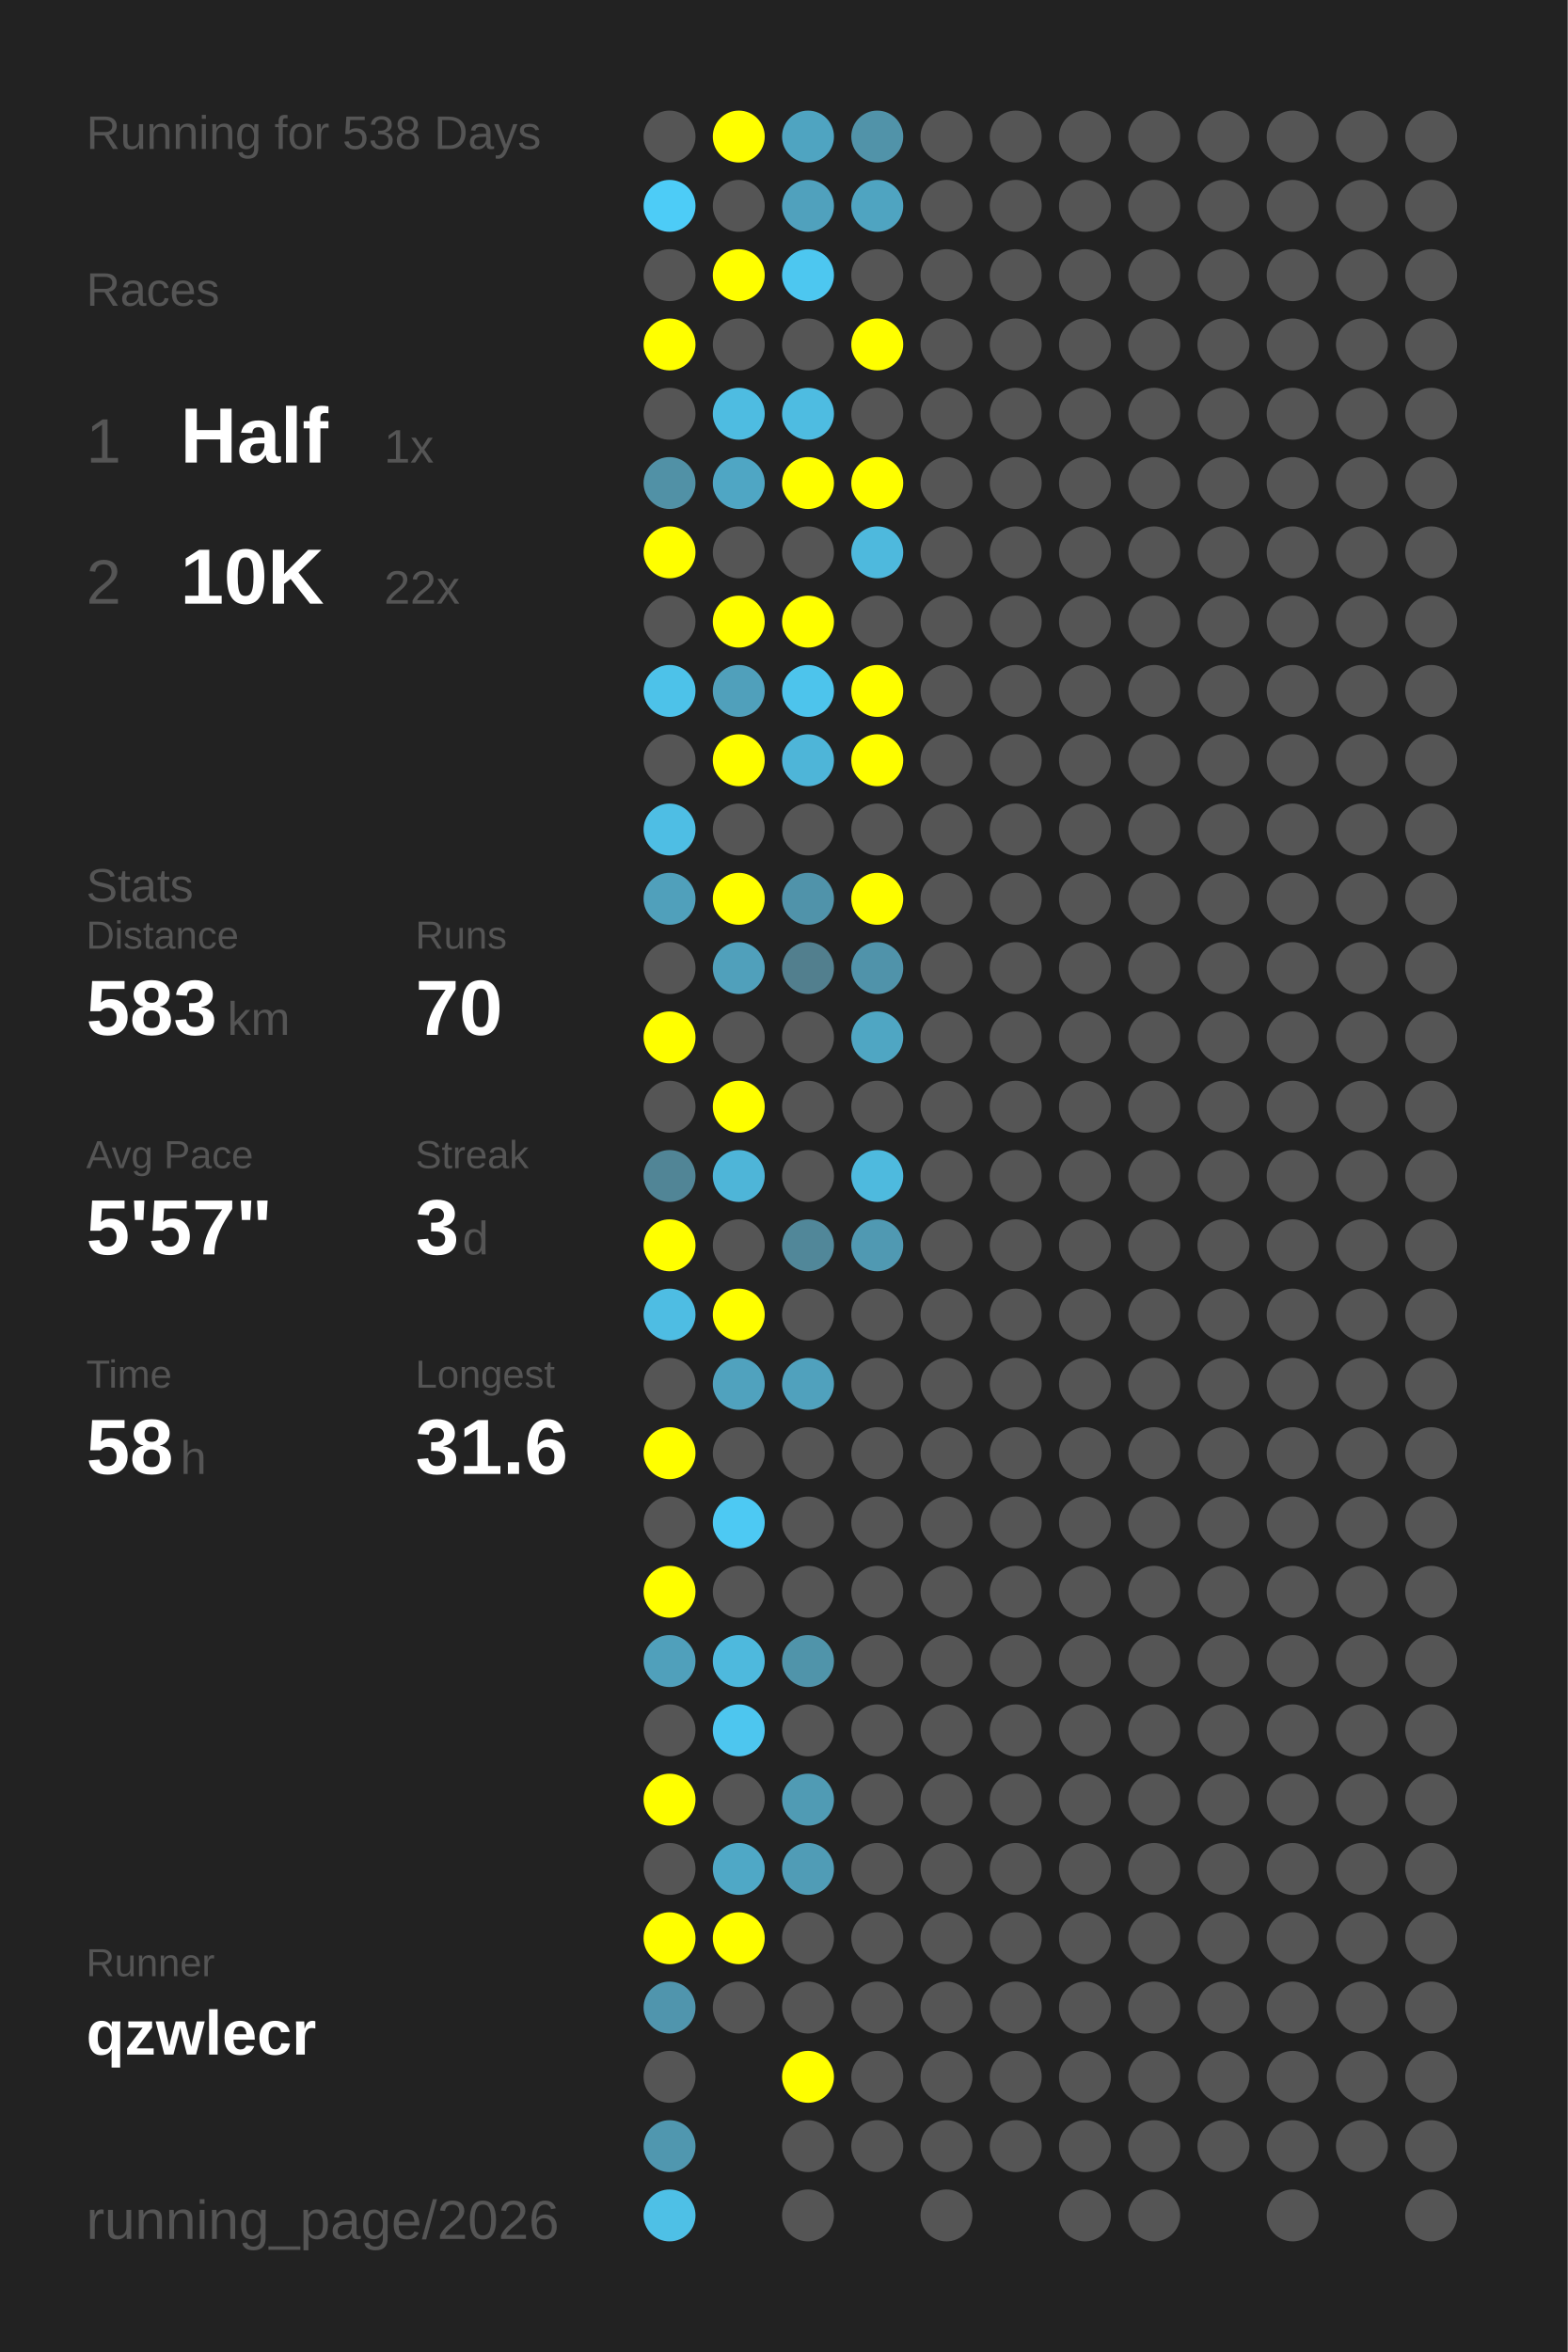
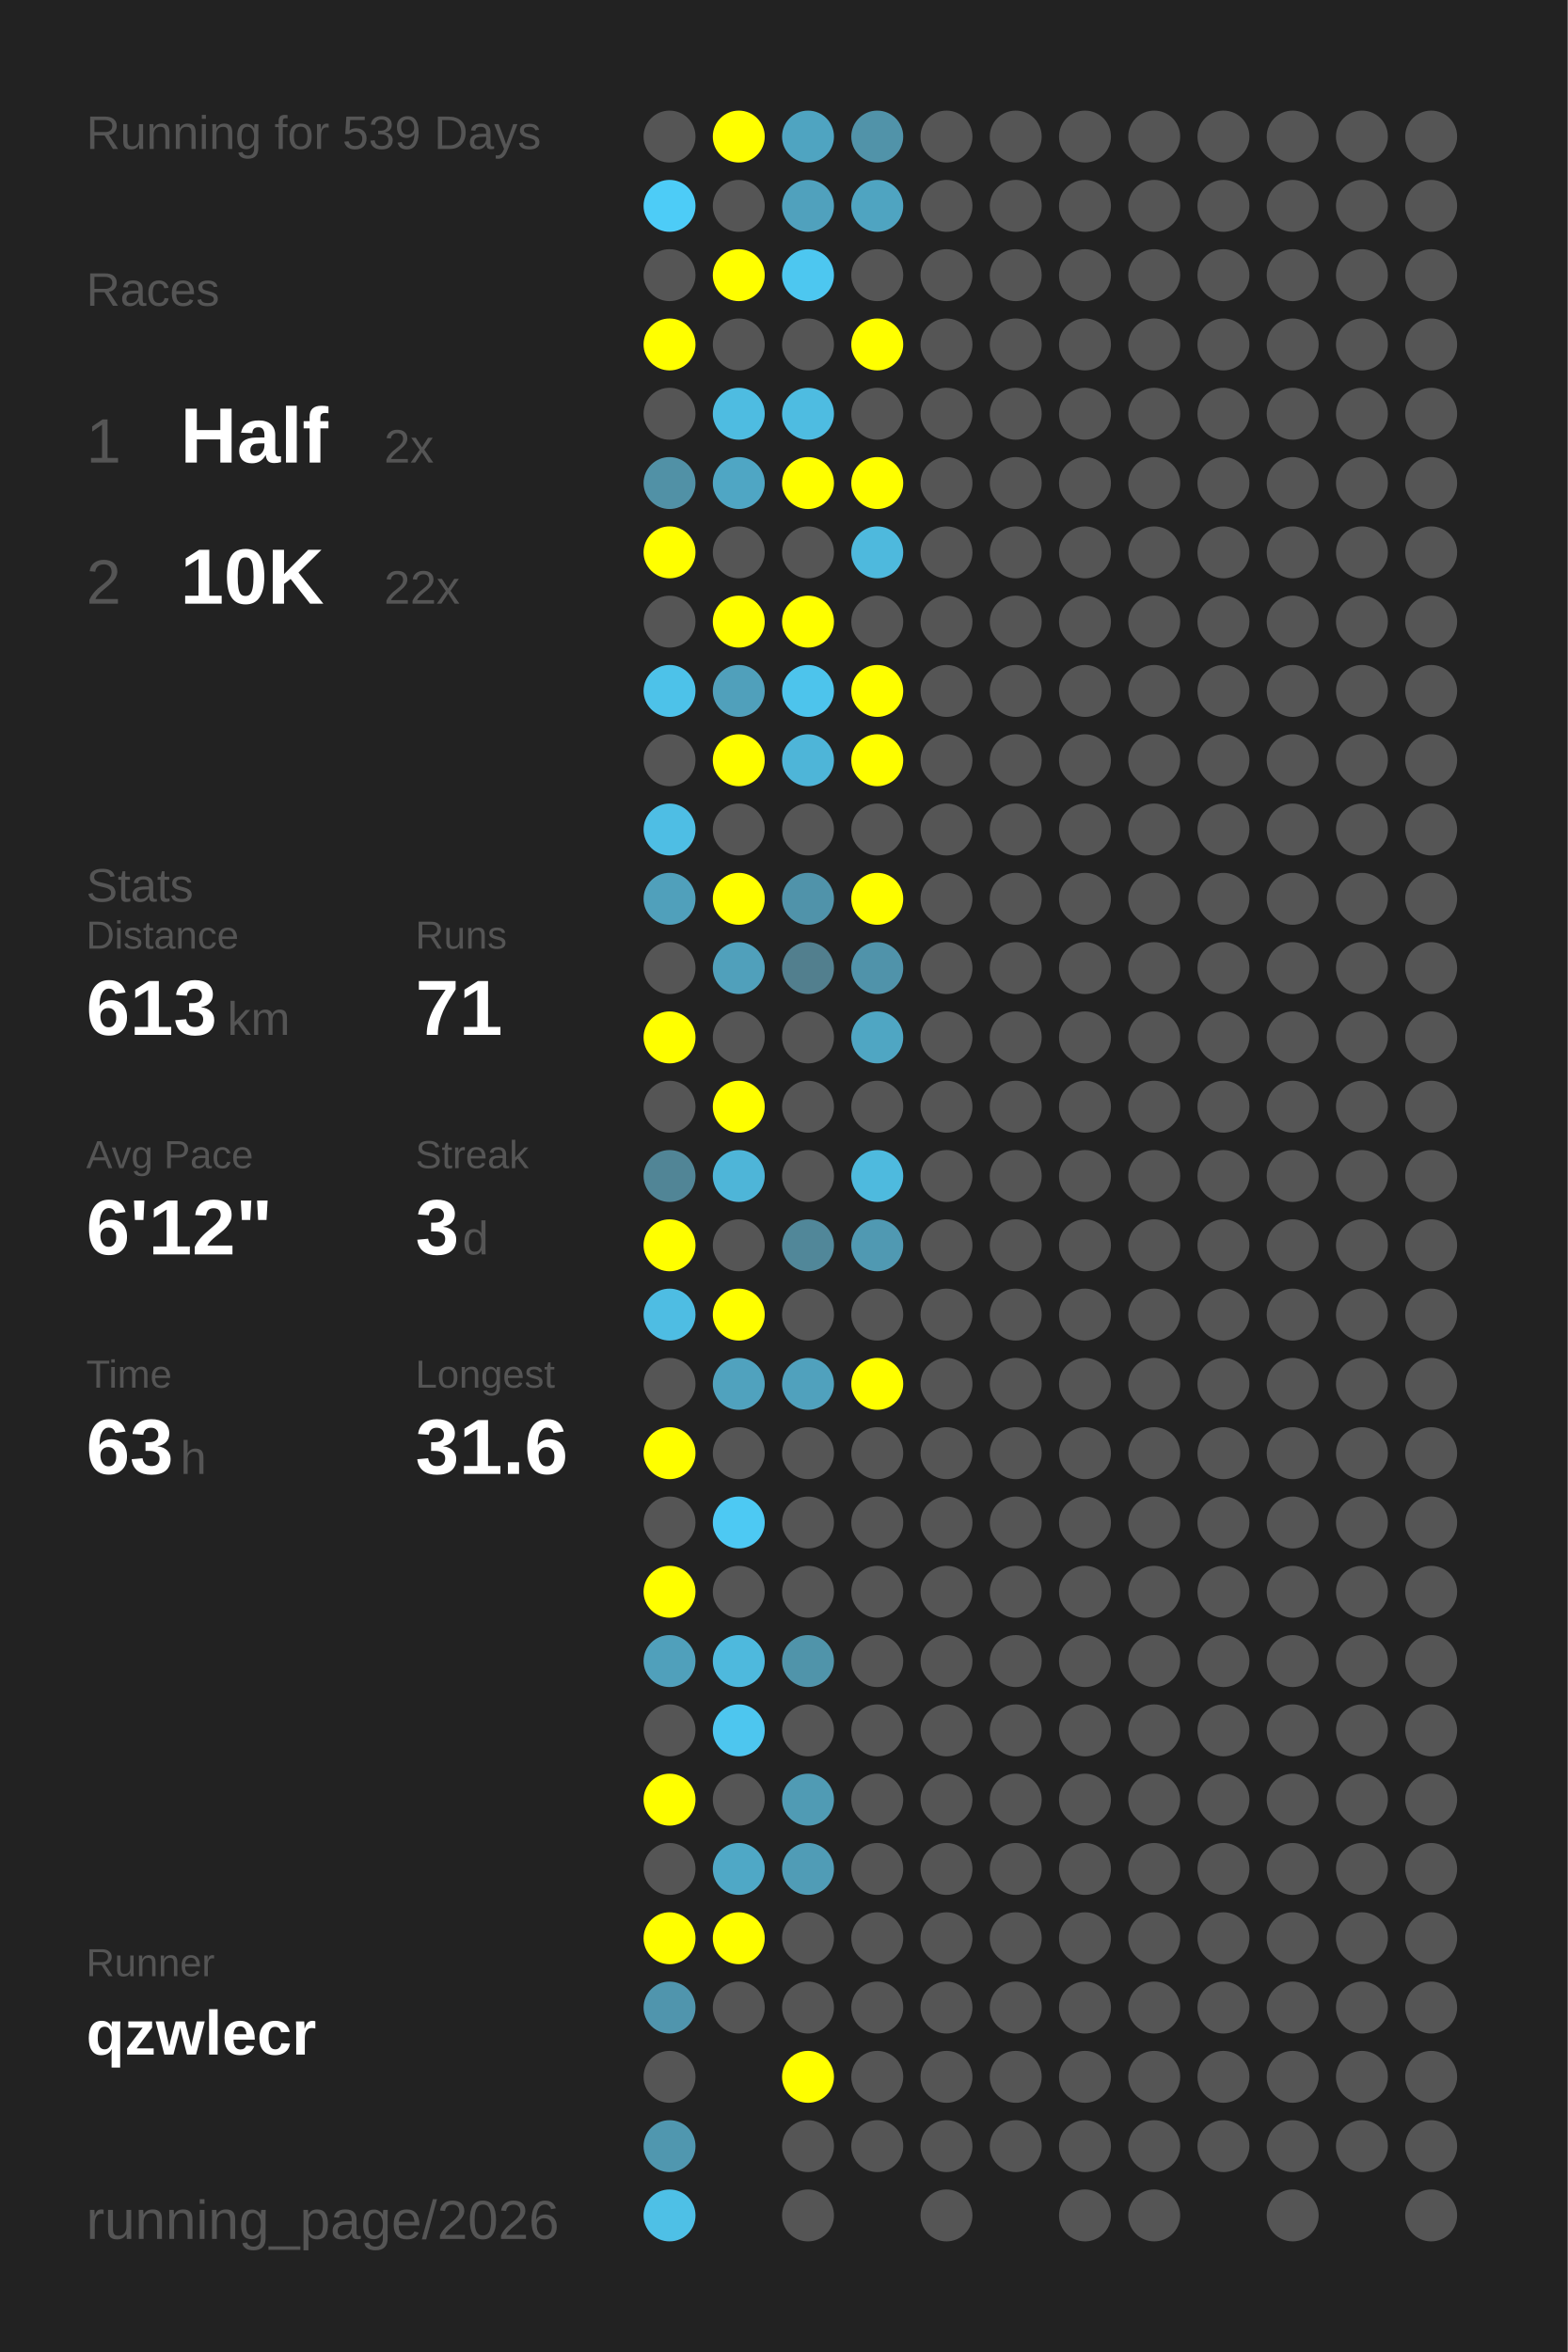
<svg xmlns="http://www.w3.org/2000/svg" baseProfile="full" height="300mm" version="1.1" viewBox="0,0,200,300" width="200mm">
  <defs />
  <rect fill="#222222" height="300" width="200" x="0" y="0" />
-   <text fill="#555555" style="font-size:6px; font-family:Arial;" x="11" y="19">Running for 538 Days</text>
+   <text fill="#555555" style="font-size:6px; font-family:Arial;" x="11" y="19">Running for 539 Days</text>
  <text fill="#555555" style="font-size:6px; font-family:Arial;" x="11" y="39">Races</text>
  <text fill="#555555" style="font-size:8px; font-family:Arial;" x="11" y="59">1</text>
  <text fill="#FFFFFF" style="font-size:10px; font-family:Arial; font-weight:bold;" x="23" y="59">Half</text>
-   <text fill="#555555" style="font-size:6px; font-family:Arial;" x="49" y="59">1x</text>
+   <text fill="#555555" style="font-size:6px; font-family:Arial;" x="49" y="59">2x</text>
  <text fill="#555555" style="font-size:8px; font-family:Arial;" x="11" y="77">2</text>
  <text fill="#FFFFFF" style="font-size:10px; font-family:Arial; font-weight:bold;" x="23" y="77">10K</text>
  <text fill="#555555" style="font-size:6px; font-family:Arial;" x="49" y="77">22x</text>
  <text fill="#555555" style="font-size:6px; font-family:Arial;" x="11" y="115">Stats</text>
  <text fill="#555555" style="font-size:5px; font-family:Arial;" x="11" y="121">Distance</text>
-   <text fill="#FFFFFF" style="font-size:10px; font-family:Arial; font-weight:bold;" x="11" y="132">583</text>
+   <text fill="#FFFFFF" style="font-size:10px; font-family:Arial; font-weight:bold;" x="11" y="132">613</text>
  <text fill="#555555" style="font-size:6px; font-family:Arial;" x="29" y="132">km</text>
  <text fill="#555555" style="font-size:5px; font-family:Arial;" x="53" y="121">Runs</text>
-   <text fill="#FFFFFF" style="font-size:10px; font-family:Arial; font-weight:bold;" x="53" y="132">70</text>
+   <text fill="#FFFFFF" style="font-size:10px; font-family:Arial; font-weight:bold;" x="53" y="132">71</text>
  <text fill="#555555" style="font-size:5px; font-family:Arial;" x="11" y="149">Avg Pace</text>
-   <text fill="#FFFFFF" style="font-size:10px; font-family:Arial; font-weight:bold;" x="11" y="160">5'57"</text>
+   <text fill="#FFFFFF" style="font-size:10px; font-family:Arial; font-weight:bold;" x="11" y="160">6'12"</text>
  <text fill="#555555" style="font-size:5px; font-family:Arial;" x="53" y="149">Streak</text>
  <text fill="#FFFFFF" style="font-size:10px; font-family:Arial; font-weight:bold;" x="53" y="160">3</text>
  <text fill="#555555" style="font-size:6px; font-family:Arial;" x="59" y="160">d</text>
  <text fill="#555555" style="font-size:5px; font-family:Arial;" x="11" y="177">Time</text>
-   <text fill="#FFFFFF" style="font-size:10px; font-family:Arial; font-weight:bold;" x="11" y="188">58</text>
+   <text fill="#FFFFFF" style="font-size:10px; font-family:Arial; font-weight:bold;" x="11" y="188">63</text>
  <text fill="#555555" style="font-size:6px; font-family:Arial;" x="23" y="188">h</text>
  <text fill="#555555" style="font-size:5px; font-family:Arial;" x="53" y="177">Longest</text>
  <text fill="#FFFFFF" style="font-size:10px; font-family:Arial; font-weight:bold;" x="53" y="188">31.6</text>
  <text fill="#555555" style="font-size:5px; font-family:Arial;" x="11" y="252.065">Runner</text>
  <text fill="#FFFFFF" style="font-size:8px; font-family:Arial; font-weight:bold;" x="11" y="262.065">qzwlecr</text>
  <text fill="#555555" style="font-size:7px; font-family:Arial;" x="11" y="285.581">running_page/2026</text>
  <circle cx="85.417" cy="17.419" fill="#555555" r="3.312" />
  <circle cx="85.417" cy="26.258" fill="#4dccf7" r="3.312" />
  <circle cx="85.417" cy="35.097" fill="#555555" r="3.312" />
  <circle cx="85.417" cy="43.935" fill="#FFFF00" r="3.312" />
  <circle cx="85.417" cy="52.774" fill="#555555" r="3.312" />
  <circle cx="85.417" cy="61.613" fill="#5191a6" r="3.312" />
  <circle cx="85.417" cy="70.452" fill="#FFFF00" r="3.312" />
  <circle cx="85.417" cy="79.29" fill="#555555" r="3.312" />
  <circle cx="85.417" cy="88.129" fill="#4dc2e9" r="3.312" />
  <circle cx="85.417" cy="96.968" fill="#555555" r="3.312" />
  <circle cx="85.417" cy="105.806" fill="#4ebee4" r="3.312" />
  <circle cx="85.417" cy="114.645" fill="#50a0bb" r="3.312" />
  <circle cx="85.417" cy="123.484" fill="#555555" r="3.312" />
  <circle cx="85.417" cy="132.323" fill="#FFFF00" r="3.312" />
  <circle cx="85.417" cy="141.161" fill="#555555" r="3.312" />
  <circle cx="85.417" cy="150" fill="#518596" r="3.312" />
  <circle cx="85.417" cy="158.839" fill="#FFFF00" r="3.312" />
  <circle cx="85.417" cy="167.677" fill="#4ebde3" r="3.312" />
  <circle cx="85.417" cy="176.516" fill="#555555" r="3.312" />
  <circle cx="85.417" cy="185.355" fill="#FFFF00" r="3.312" />
  <circle cx="85.417" cy="194.194" fill="#555555" r="3.312" />
  <circle cx="85.417" cy="203.032" fill="#FFFF00" r="3.312" />
  <circle cx="85.417" cy="211.871" fill="#50a0bb" r="3.312" />
  <circle cx="85.417" cy="220.71" fill="#555555" r="3.312" />
  <circle cx="85.417" cy="229.548" fill="#FFFF00" r="3.312" />
  <circle cx="85.417" cy="238.387" fill="#555555" r="3.312" />
  <circle cx="85.417" cy="247.226" fill="#FFFF00" r="3.312" />
  <circle cx="85.417" cy="256.065" fill="#5095ad" r="3.312" />
  <circle cx="85.417" cy="264.903" fill="#555555" r="3.312" />
  <circle cx="85.417" cy="273.742" fill="#5097af" r="3.312" />
  <circle cx="85.417" cy="282.581" fill="#4ec0e6" r="3.312" />
  <circle cx="94.25" cy="17.419" fill="#FFFF00" r="3.312" />
  <circle cx="94.25" cy="26.258" fill="#555555" r="3.312" />
  <circle cx="94.25" cy="35.097" fill="#FFFF00" r="3.312" />
  <circle cx="94.25" cy="43.935" fill="#555555" r="3.312" />
  <circle cx="94.25" cy="52.774" fill="#4ebce1" r="3.312" />
  <circle cx="94.25" cy="61.613" fill="#4fa6c4" r="3.312" />
  <circle cx="94.25" cy="70.452" fill="#555555" r="3.312" />
  <circle cx="94.25" cy="79.29" fill="#FFFF00" r="3.312" />
  <circle cx="94.25" cy="88.129" fill="#50a0bb" r="3.312" />
  <circle cx="94.25" cy="96.968" fill="#FFFF00" r="3.312" />
  <circle cx="94.25" cy="105.806" fill="#555555" r="3.312" />
  <circle cx="94.25" cy="114.645" fill="#FFFF00" r="3.312" />
  <circle cx="94.25" cy="123.484" fill="#50a0bb" r="3.312" />
  <circle cx="94.25" cy="132.323" fill="#555555" r="3.312" />
  <circle cx="94.25" cy="141.161" fill="#FFFF00" r="3.312" />
  <circle cx="94.25" cy="150" fill="#4eb5d8" r="3.312" />
  <circle cx="94.25" cy="158.839" fill="#555555" r="3.312" />
  <circle cx="94.25" cy="167.677" fill="#FFFF00" r="3.312" />
  <circle cx="94.25" cy="176.516" fill="#50a2be" r="3.312" />
  <circle cx="94.25" cy="185.355" fill="#555555" r="3.312" />
  <circle cx="94.25" cy="194.194" fill="#4dc9f3" r="3.312" />
  <circle cx="94.25" cy="203.032" fill="#555555" r="3.312" />
  <circle cx="94.25" cy="211.871" fill="#4eb9dd" r="3.312" />
  <circle cx="94.25" cy="220.71" fill="#4dc6ef" r="3.312" />
  <circle cx="94.25" cy="229.548" fill="#555555" r="3.312" />
  <circle cx="94.25" cy="238.387" fill="#4fa8c6" r="3.312" />
  <circle cx="94.25" cy="247.226" fill="#FFFF00" r="3.312" />
  <circle cx="94.25" cy="256.065" fill="#555555" r="3.312" />
  <circle cx="103.083" cy="17.419" fill="#4fa4c1" r="3.312" />
  <circle cx="103.083" cy="26.258" fill="#50a1bd" r="3.312" />
  <circle cx="103.083" cy="35.097" fill="#4dc7f0" r="3.312" />
  <circle cx="103.083" cy="43.935" fill="#555555" r="3.312" />
  <circle cx="103.083" cy="52.774" fill="#4ebce1" r="3.312" />
  <circle cx="103.083" cy="61.613" fill="#FFFF00" r="3.312" />
  <circle cx="103.083" cy="70.452" fill="#555555" r="3.312" />
  <circle cx="103.083" cy="79.29" fill="#FFFF00" r="3.312" />
  <circle cx="103.083" cy="88.129" fill="#4dc4ec" r="3.312" />
  <circle cx="103.083" cy="96.968" fill="#4eb5d8" r="3.312" />
  <circle cx="103.083" cy="105.806" fill="#555555" r="3.312" />
  <circle cx="103.083" cy="114.645" fill="#5093aa" r="3.312" />
  <circle cx="103.083" cy="123.484" fill="#527f8e" r="3.312" />
  <circle cx="103.083" cy="132.323" fill="#555555" r="3.312" />
  <circle cx="103.083" cy="141.161" fill="#555555" r="3.312" />
  <circle cx="103.083" cy="150" fill="#555555" r="3.312" />
  <circle cx="103.083" cy="158.839" fill="#518799" r="3.312" />
  <circle cx="103.083" cy="167.677" fill="#555555" r="3.312" />
  <circle cx="103.083" cy="176.516" fill="#50a1bd" r="3.312" />
  <circle cx="103.083" cy="185.355" fill="#555555" r="3.312" />
  <circle cx="103.083" cy="194.194" fill="#555555" r="3.312" />
  <circle cx="103.083" cy="203.032" fill="#555555" r="3.312" />
  <circle cx="103.083" cy="211.871" fill="#5094aa" r="3.312" />
  <circle cx="103.083" cy="220.71" fill="#555555" r="3.312" />
  <circle cx="103.083" cy="229.548" fill="#509bb4" r="3.312" />
  <circle cx="103.083" cy="238.387" fill="#509cb6" r="3.312" />
  <circle cx="103.083" cy="247.226" fill="#555555" r="3.312" />
  <circle cx="103.083" cy="256.065" fill="#555555" r="3.312" />
  <circle cx="103.083" cy="264.903" fill="#FFFF00" r="3.312" />
  <circle cx="103.083" cy="273.742" fill="#555555" r="3.312" />
  <circle cx="103.083" cy="282.581" fill="#555555" r="3.312" />
  <circle cx="111.917" cy="17.419" fill="#5193a9" r="3.312" />
  <circle cx="111.917" cy="26.258" fill="#4fa4c1" r="3.312" />
  <circle cx="111.917" cy="35.097" fill="#555555" r="3.312" />
  <circle cx="111.917" cy="43.935" fill="#FFFF00" r="3.312" />
  <circle cx="111.917" cy="52.774" fill="#555555" r="3.312" />
  <circle cx="111.917" cy="61.613" fill="#FFFF00" r="3.312" />
  <circle cx="111.917" cy="70.452" fill="#4eb9dd" r="3.312" />
  <circle cx="111.917" cy="79.29" fill="#555555" r="3.312" />
  <circle cx="111.917" cy="88.129" fill="#FFFF00" r="3.312" />
  <circle cx="111.917" cy="96.968" fill="#FFFF00" r="3.312" />
  <circle cx="111.917" cy="105.806" fill="#555555" r="3.312" />
  <circle cx="111.917" cy="114.645" fill="#FFFF00" r="3.312" />
  <circle cx="111.917" cy="123.484" fill="#5093aa" r="3.312" />
  <circle cx="111.917" cy="132.323" fill="#4fa6c3" r="3.312" />
  <circle cx="111.917" cy="141.161" fill="#555555" r="3.312" />
  <circle cx="111.917" cy="150" fill="#4ebade" r="3.312" />
  <circle cx="111.917" cy="158.839" fill="#5099b2" r="3.312" />
  <circle cx="111.917" cy="167.677" fill="#555555" r="3.312" />
-   <circle cx="111.917" cy="176.516" fill="#555555" r="3.312" />
+   <circle cx="111.917" cy="176.516" fill="#FFFF00" r="3.312" />
  <circle cx="111.917" cy="185.355" fill="#555555" r="3.312" />
  <circle cx="111.917" cy="194.194" fill="#555555" r="3.312" />
  <circle cx="111.917" cy="203.032" fill="#555555" r="3.312" />
  <circle cx="111.917" cy="211.871" fill="#555555" r="3.312" />
  <circle cx="111.917" cy="220.71" fill="#555555" r="3.312" />
  <circle cx="111.917" cy="229.548" fill="#555555" r="3.312" />
  <circle cx="111.917" cy="238.387" fill="#555555" r="3.312" />
  <circle cx="111.917" cy="247.226" fill="#555555" r="3.312" />
  <circle cx="111.917" cy="256.065" fill="#555555" r="3.312" />
  <circle cx="111.917" cy="264.903" fill="#555555" r="3.312" />
  <circle cx="111.917" cy="273.742" fill="#555555" r="3.312" />
  <circle cx="120.75" cy="17.419" fill="#555555" r="3.312" />
  <circle cx="120.75" cy="26.258" fill="#555555" r="3.312" />
  <circle cx="120.75" cy="35.097" fill="#555555" r="3.312" />
  <circle cx="120.75" cy="43.935" fill="#555555" r="3.312" />
  <circle cx="120.75" cy="52.774" fill="#555555" r="3.312" />
  <circle cx="120.75" cy="61.613" fill="#555555" r="3.312" />
  <circle cx="120.75" cy="70.452" fill="#555555" r="3.312" />
  <circle cx="120.75" cy="79.29" fill="#555555" r="3.312" />
  <circle cx="120.75" cy="88.129" fill="#555555" r="3.312" />
  <circle cx="120.75" cy="96.968" fill="#555555" r="3.312" />
  <circle cx="120.75" cy="105.806" fill="#555555" r="3.312" />
  <circle cx="120.75" cy="114.645" fill="#555555" r="3.312" />
  <circle cx="120.75" cy="123.484" fill="#555555" r="3.312" />
  <circle cx="120.75" cy="132.323" fill="#555555" r="3.312" />
  <circle cx="120.75" cy="141.161" fill="#555555" r="3.312" />
  <circle cx="120.75" cy="150" fill="#555555" r="3.312" />
  <circle cx="120.75" cy="158.839" fill="#555555" r="3.312" />
  <circle cx="120.75" cy="167.677" fill="#555555" r="3.312" />
  <circle cx="120.75" cy="176.516" fill="#555555" r="3.312" />
  <circle cx="120.75" cy="185.355" fill="#555555" r="3.312" />
  <circle cx="120.75" cy="194.194" fill="#555555" r="3.312" />
  <circle cx="120.75" cy="203.032" fill="#555555" r="3.312" />
  <circle cx="120.75" cy="211.871" fill="#555555" r="3.312" />
  <circle cx="120.75" cy="220.71" fill="#555555" r="3.312" />
  <circle cx="120.75" cy="229.548" fill="#555555" r="3.312" />
  <circle cx="120.75" cy="238.387" fill="#555555" r="3.312" />
  <circle cx="120.75" cy="247.226" fill="#555555" r="3.312" />
  <circle cx="120.75" cy="256.065" fill="#555555" r="3.312" />
  <circle cx="120.75" cy="264.903" fill="#555555" r="3.312" />
  <circle cx="120.75" cy="273.742" fill="#555555" r="3.312" />
  <circle cx="120.75" cy="282.581" fill="#555555" r="3.312" />
  <circle cx="129.583" cy="17.419" fill="#555555" r="3.312" />
  <circle cx="129.583" cy="26.258" fill="#555555" r="3.312" />
  <circle cx="129.583" cy="35.097" fill="#555555" r="3.312" />
  <circle cx="129.583" cy="43.935" fill="#555555" r="3.312" />
  <circle cx="129.583" cy="52.774" fill="#555555" r="3.312" />
  <circle cx="129.583" cy="61.613" fill="#555555" r="3.312" />
  <circle cx="129.583" cy="70.452" fill="#555555" r="3.312" />
  <circle cx="129.583" cy="79.29" fill="#555555" r="3.312" />
  <circle cx="129.583" cy="88.129" fill="#555555" r="3.312" />
  <circle cx="129.583" cy="96.968" fill="#555555" r="3.312" />
  <circle cx="129.583" cy="105.806" fill="#555555" r="3.312" />
  <circle cx="129.583" cy="114.645" fill="#555555" r="3.312" />
  <circle cx="129.583" cy="123.484" fill="#555555" r="3.312" />
  <circle cx="129.583" cy="132.323" fill="#555555" r="3.312" />
  <circle cx="129.583" cy="141.161" fill="#555555" r="3.312" />
  <circle cx="129.583" cy="150" fill="#555555" r="3.312" />
  <circle cx="129.583" cy="158.839" fill="#555555" r="3.312" />
  <circle cx="129.583" cy="167.677" fill="#555555" r="3.312" />
  <circle cx="129.583" cy="176.516" fill="#555555" r="3.312" />
  <circle cx="129.583" cy="185.355" fill="#555555" r="3.312" />
  <circle cx="129.583" cy="194.194" fill="#555555" r="3.312" />
  <circle cx="129.583" cy="203.032" fill="#555555" r="3.312" />
  <circle cx="129.583" cy="211.871" fill="#555555" r="3.312" />
  <circle cx="129.583" cy="220.71" fill="#555555" r="3.312" />
  <circle cx="129.583" cy="229.548" fill="#555555" r="3.312" />
  <circle cx="129.583" cy="238.387" fill="#555555" r="3.312" />
  <circle cx="129.583" cy="247.226" fill="#555555" r="3.312" />
  <circle cx="129.583" cy="256.065" fill="#555555" r="3.312" />
  <circle cx="129.583" cy="264.903" fill="#555555" r="3.312" />
  <circle cx="129.583" cy="273.742" fill="#555555" r="3.312" />
  <circle cx="138.417" cy="17.419" fill="#555555" r="3.312" />
  <circle cx="138.417" cy="26.258" fill="#555555" r="3.312" />
  <circle cx="138.417" cy="35.097" fill="#555555" r="3.312" />
  <circle cx="138.417" cy="43.935" fill="#555555" r="3.312" />
  <circle cx="138.417" cy="52.774" fill="#555555" r="3.312" />
  <circle cx="138.417" cy="61.613" fill="#555555" r="3.312" />
  <circle cx="138.417" cy="70.452" fill="#555555" r="3.312" />
  <circle cx="138.417" cy="79.29" fill="#555555" r="3.312" />
  <circle cx="138.417" cy="88.129" fill="#555555" r="3.312" />
  <circle cx="138.417" cy="96.968" fill="#555555" r="3.312" />
  <circle cx="138.417" cy="105.806" fill="#555555" r="3.312" />
  <circle cx="138.417" cy="114.645" fill="#555555" r="3.312" />
  <circle cx="138.417" cy="123.484" fill="#555555" r="3.312" />
  <circle cx="138.417" cy="132.323" fill="#555555" r="3.312" />
  <circle cx="138.417" cy="141.161" fill="#555555" r="3.312" />
  <circle cx="138.417" cy="150" fill="#555555" r="3.312" />
  <circle cx="138.417" cy="158.839" fill="#555555" r="3.312" />
  <circle cx="138.417" cy="167.677" fill="#555555" r="3.312" />
  <circle cx="138.417" cy="176.516" fill="#555555" r="3.312" />
  <circle cx="138.417" cy="185.355" fill="#555555" r="3.312" />
  <circle cx="138.417" cy="194.194" fill="#555555" r="3.312" />
  <circle cx="138.417" cy="203.032" fill="#555555" r="3.312" />
  <circle cx="138.417" cy="211.871" fill="#555555" r="3.312" />
  <circle cx="138.417" cy="220.71" fill="#555555" r="3.312" />
  <circle cx="138.417" cy="229.548" fill="#555555" r="3.312" />
  <circle cx="138.417" cy="238.387" fill="#555555" r="3.312" />
  <circle cx="138.417" cy="247.226" fill="#555555" r="3.312" />
  <circle cx="138.417" cy="256.065" fill="#555555" r="3.312" />
  <circle cx="138.417" cy="264.903" fill="#555555" r="3.312" />
  <circle cx="138.417" cy="273.742" fill="#555555" r="3.312" />
  <circle cx="138.417" cy="282.581" fill="#555555" r="3.312" />
  <circle cx="147.25" cy="17.419" fill="#555555" r="3.312" />
  <circle cx="147.25" cy="26.258" fill="#555555" r="3.312" />
  <circle cx="147.25" cy="35.097" fill="#555555" r="3.312" />
  <circle cx="147.25" cy="43.935" fill="#555555" r="3.312" />
  <circle cx="147.25" cy="52.774" fill="#555555" r="3.312" />
  <circle cx="147.25" cy="61.613" fill="#555555" r="3.312" />
  <circle cx="147.25" cy="70.452" fill="#555555" r="3.312" />
  <circle cx="147.25" cy="79.29" fill="#555555" r="3.312" />
  <circle cx="147.25" cy="88.129" fill="#555555" r="3.312" />
  <circle cx="147.25" cy="96.968" fill="#555555" r="3.312" />
  <circle cx="147.25" cy="105.806" fill="#555555" r="3.312" />
  <circle cx="147.25" cy="114.645" fill="#555555" r="3.312" />
  <circle cx="147.25" cy="123.484" fill="#555555" r="3.312" />
  <circle cx="147.25" cy="132.323" fill="#555555" r="3.312" />
  <circle cx="147.25" cy="141.161" fill="#555555" r="3.312" />
  <circle cx="147.25" cy="150" fill="#555555" r="3.312" />
  <circle cx="147.25" cy="158.839" fill="#555555" r="3.312" />
  <circle cx="147.25" cy="167.677" fill="#555555" r="3.312" />
  <circle cx="147.25" cy="176.516" fill="#555555" r="3.312" />
  <circle cx="147.25" cy="185.355" fill="#555555" r="3.312" />
  <circle cx="147.25" cy="194.194" fill="#555555" r="3.312" />
  <circle cx="147.25" cy="203.032" fill="#555555" r="3.312" />
  <circle cx="147.25" cy="211.871" fill="#555555" r="3.312" />
  <circle cx="147.25" cy="220.71" fill="#555555" r="3.312" />
  <circle cx="147.25" cy="229.548" fill="#555555" r="3.312" />
  <circle cx="147.25" cy="238.387" fill="#555555" r="3.312" />
  <circle cx="147.25" cy="247.226" fill="#555555" r="3.312" />
  <circle cx="147.25" cy="256.065" fill="#555555" r="3.312" />
  <circle cx="147.25" cy="264.903" fill="#555555" r="3.312" />
  <circle cx="147.25" cy="273.742" fill="#555555" r="3.312" />
  <circle cx="147.25" cy="282.581" fill="#555555" r="3.312" />
  <circle cx="156.083" cy="17.419" fill="#555555" r="3.312" />
  <circle cx="156.083" cy="26.258" fill="#555555" r="3.312" />
  <circle cx="156.083" cy="35.097" fill="#555555" r="3.312" />
  <circle cx="156.083" cy="43.935" fill="#555555" r="3.312" />
  <circle cx="156.083" cy="52.774" fill="#555555" r="3.312" />
  <circle cx="156.083" cy="61.613" fill="#555555" r="3.312" />
  <circle cx="156.083" cy="70.452" fill="#555555" r="3.312" />
  <circle cx="156.083" cy="79.29" fill="#555555" r="3.312" />
  <circle cx="156.083" cy="88.129" fill="#555555" r="3.312" />
  <circle cx="156.083" cy="96.968" fill="#555555" r="3.312" />
  <circle cx="156.083" cy="105.806" fill="#555555" r="3.312" />
  <circle cx="156.083" cy="114.645" fill="#555555" r="3.312" />
  <circle cx="156.083" cy="123.484" fill="#555555" r="3.312" />
  <circle cx="156.083" cy="132.323" fill="#555555" r="3.312" />
  <circle cx="156.083" cy="141.161" fill="#555555" r="3.312" />
  <circle cx="156.083" cy="150" fill="#555555" r="3.312" />
  <circle cx="156.083" cy="158.839" fill="#555555" r="3.312" />
  <circle cx="156.083" cy="167.677" fill="#555555" r="3.312" />
  <circle cx="156.083" cy="176.516" fill="#555555" r="3.312" />
  <circle cx="156.083" cy="185.355" fill="#555555" r="3.312" />
  <circle cx="156.083" cy="194.194" fill="#555555" r="3.312" />
  <circle cx="156.083" cy="203.032" fill="#555555" r="3.312" />
  <circle cx="156.083" cy="211.871" fill="#555555" r="3.312" />
  <circle cx="156.083" cy="220.71" fill="#555555" r="3.312" />
  <circle cx="156.083" cy="229.548" fill="#555555" r="3.312" />
  <circle cx="156.083" cy="238.387" fill="#555555" r="3.312" />
  <circle cx="156.083" cy="247.226" fill="#555555" r="3.312" />
  <circle cx="156.083" cy="256.065" fill="#555555" r="3.312" />
  <circle cx="156.083" cy="264.903" fill="#555555" r="3.312" />
  <circle cx="156.083" cy="273.742" fill="#555555" r="3.312" />
  <circle cx="164.917" cy="17.419" fill="#555555" r="3.312" />
  <circle cx="164.917" cy="26.258" fill="#555555" r="3.312" />
  <circle cx="164.917" cy="35.097" fill="#555555" r="3.312" />
  <circle cx="164.917" cy="43.935" fill="#555555" r="3.312" />
  <circle cx="164.917" cy="52.774" fill="#555555" r="3.312" />
  <circle cx="164.917" cy="61.613" fill="#555555" r="3.312" />
  <circle cx="164.917" cy="70.452" fill="#555555" r="3.312" />
  <circle cx="164.917" cy="79.29" fill="#555555" r="3.312" />
  <circle cx="164.917" cy="88.129" fill="#555555" r="3.312" />
  <circle cx="164.917" cy="96.968" fill="#555555" r="3.312" />
  <circle cx="164.917" cy="105.806" fill="#555555" r="3.312" />
  <circle cx="164.917" cy="114.645" fill="#555555" r="3.312" />
  <circle cx="164.917" cy="123.484" fill="#555555" r="3.312" />
  <circle cx="164.917" cy="132.323" fill="#555555" r="3.312" />
  <circle cx="164.917" cy="141.161" fill="#555555" r="3.312" />
  <circle cx="164.917" cy="150" fill="#555555" r="3.312" />
  <circle cx="164.917" cy="158.839" fill="#555555" r="3.312" />
  <circle cx="164.917" cy="167.677" fill="#555555" r="3.312" />
  <circle cx="164.917" cy="176.516" fill="#555555" r="3.312" />
  <circle cx="164.917" cy="185.355" fill="#555555" r="3.312" />
  <circle cx="164.917" cy="194.194" fill="#555555" r="3.312" />
  <circle cx="164.917" cy="203.032" fill="#555555" r="3.312" />
  <circle cx="164.917" cy="211.871" fill="#555555" r="3.312" />
  <circle cx="164.917" cy="220.71" fill="#555555" r="3.312" />
  <circle cx="164.917" cy="229.548" fill="#555555" r="3.312" />
  <circle cx="164.917" cy="238.387" fill="#555555" r="3.312" />
  <circle cx="164.917" cy="247.226" fill="#555555" r="3.312" />
  <circle cx="164.917" cy="256.065" fill="#555555" r="3.312" />
  <circle cx="164.917" cy="264.903" fill="#555555" r="3.312" />
  <circle cx="164.917" cy="273.742" fill="#555555" r="3.312" />
  <circle cx="164.917" cy="282.581" fill="#555555" r="3.312" />
  <circle cx="173.75" cy="17.419" fill="#555555" r="3.312" />
  <circle cx="173.75" cy="26.258" fill="#555555" r="3.312" />
  <circle cx="173.75" cy="35.097" fill="#555555" r="3.312" />
  <circle cx="173.75" cy="43.935" fill="#555555" r="3.312" />
  <circle cx="173.75" cy="52.774" fill="#555555" r="3.312" />
  <circle cx="173.75" cy="61.613" fill="#555555" r="3.312" />
  <circle cx="173.75" cy="70.452" fill="#555555" r="3.312" />
  <circle cx="173.75" cy="79.29" fill="#555555" r="3.312" />
  <circle cx="173.75" cy="88.129" fill="#555555" r="3.312" />
  <circle cx="173.75" cy="96.968" fill="#555555" r="3.312" />
  <circle cx="173.75" cy="105.806" fill="#555555" r="3.312" />
  <circle cx="173.75" cy="114.645" fill="#555555" r="3.312" />
  <circle cx="173.75" cy="123.484" fill="#555555" r="3.312" />
  <circle cx="173.75" cy="132.323" fill="#555555" r="3.312" />
  <circle cx="173.75" cy="141.161" fill="#555555" r="3.312" />
  <circle cx="173.75" cy="150" fill="#555555" r="3.312" />
  <circle cx="173.75" cy="158.839" fill="#555555" r="3.312" />
  <circle cx="173.75" cy="167.677" fill="#555555" r="3.312" />
  <circle cx="173.75" cy="176.516" fill="#555555" r="3.312" />
  <circle cx="173.75" cy="185.355" fill="#555555" r="3.312" />
  <circle cx="173.75" cy="194.194" fill="#555555" r="3.312" />
  <circle cx="173.75" cy="203.032" fill="#555555" r="3.312" />
  <circle cx="173.75" cy="211.871" fill="#555555" r="3.312" />
  <circle cx="173.75" cy="220.71" fill="#555555" r="3.312" />
  <circle cx="173.75" cy="229.548" fill="#555555" r="3.312" />
  <circle cx="173.75" cy="238.387" fill="#555555" r="3.312" />
  <circle cx="173.75" cy="247.226" fill="#555555" r="3.312" />
  <circle cx="173.75" cy="256.065" fill="#555555" r="3.312" />
  <circle cx="173.75" cy="264.903" fill="#555555" r="3.312" />
  <circle cx="173.75" cy="273.742" fill="#555555" r="3.312" />
  <circle cx="182.583" cy="17.419" fill="#555555" r="3.312" />
  <circle cx="182.583" cy="26.258" fill="#555555" r="3.312" />
  <circle cx="182.583" cy="35.097" fill="#555555" r="3.312" />
  <circle cx="182.583" cy="43.935" fill="#555555" r="3.312" />
  <circle cx="182.583" cy="52.774" fill="#555555" r="3.312" />
  <circle cx="182.583" cy="61.613" fill="#555555" r="3.312" />
  <circle cx="182.583" cy="70.452" fill="#555555" r="3.312" />
  <circle cx="182.583" cy="79.29" fill="#555555" r="3.312" />
  <circle cx="182.583" cy="88.129" fill="#555555" r="3.312" />
  <circle cx="182.583" cy="96.968" fill="#555555" r="3.312" />
  <circle cx="182.583" cy="105.806" fill="#555555" r="3.312" />
  <circle cx="182.583" cy="114.645" fill="#555555" r="3.312" />
  <circle cx="182.583" cy="123.484" fill="#555555" r="3.312" />
  <circle cx="182.583" cy="132.323" fill="#555555" r="3.312" />
  <circle cx="182.583" cy="141.161" fill="#555555" r="3.312" />
  <circle cx="182.583" cy="150" fill="#555555" r="3.312" />
  <circle cx="182.583" cy="158.839" fill="#555555" r="3.312" />
  <circle cx="182.583" cy="167.677" fill="#555555" r="3.312" />
  <circle cx="182.583" cy="176.516" fill="#555555" r="3.312" />
  <circle cx="182.583" cy="185.355" fill="#555555" r="3.312" />
  <circle cx="182.583" cy="194.194" fill="#555555" r="3.312" />
  <circle cx="182.583" cy="203.032" fill="#555555" r="3.312" />
  <circle cx="182.583" cy="211.871" fill="#555555" r="3.312" />
  <circle cx="182.583" cy="220.71" fill="#555555" r="3.312" />
  <circle cx="182.583" cy="229.548" fill="#555555" r="3.312" />
  <circle cx="182.583" cy="238.387" fill="#555555" r="3.312" />
  <circle cx="182.583" cy="247.226" fill="#555555" r="3.312" />
  <circle cx="182.583" cy="256.065" fill="#555555" r="3.312" />
  <circle cx="182.583" cy="264.903" fill="#555555" r="3.312" />
  <circle cx="182.583" cy="273.742" fill="#555555" r="3.312" />
  <circle cx="182.583" cy="282.581" fill="#555555" r="3.312" />
</svg>
